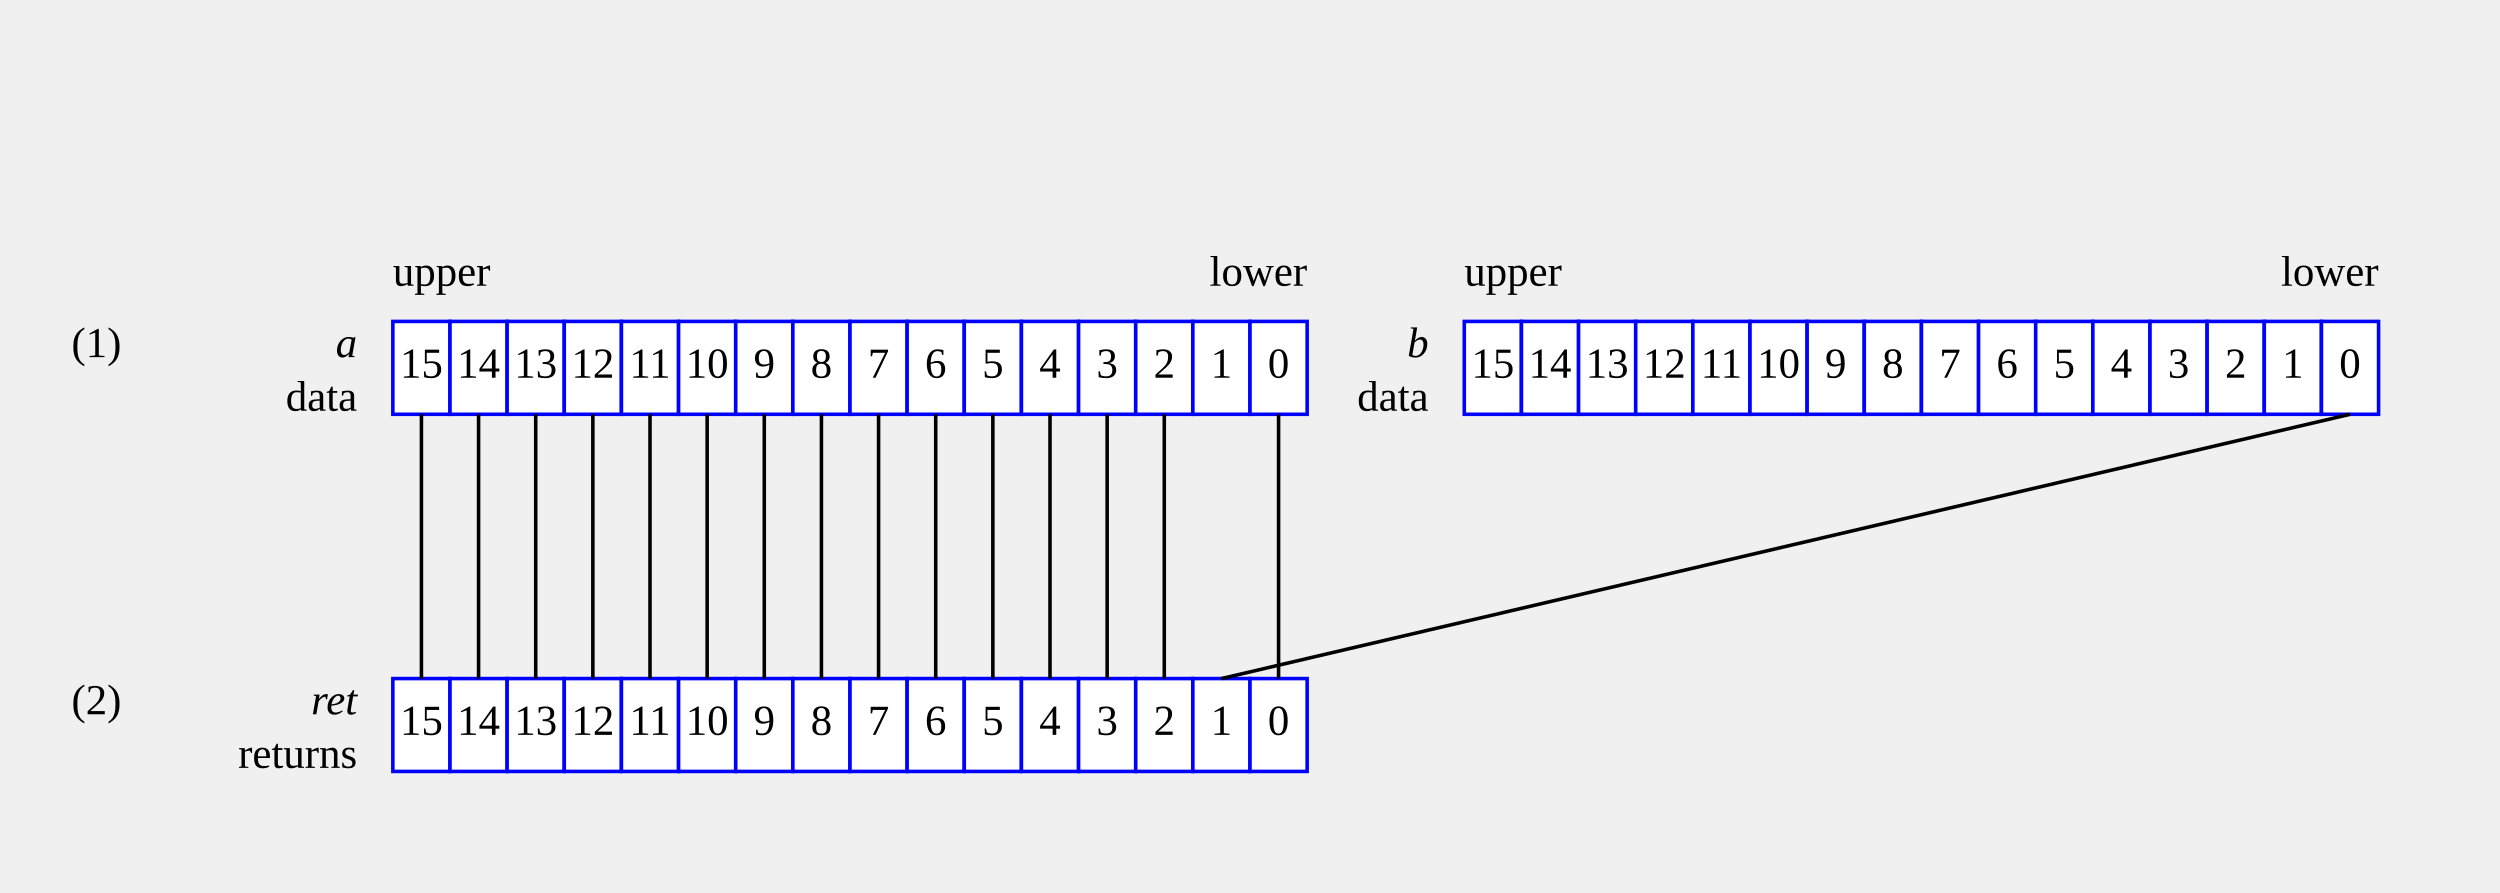
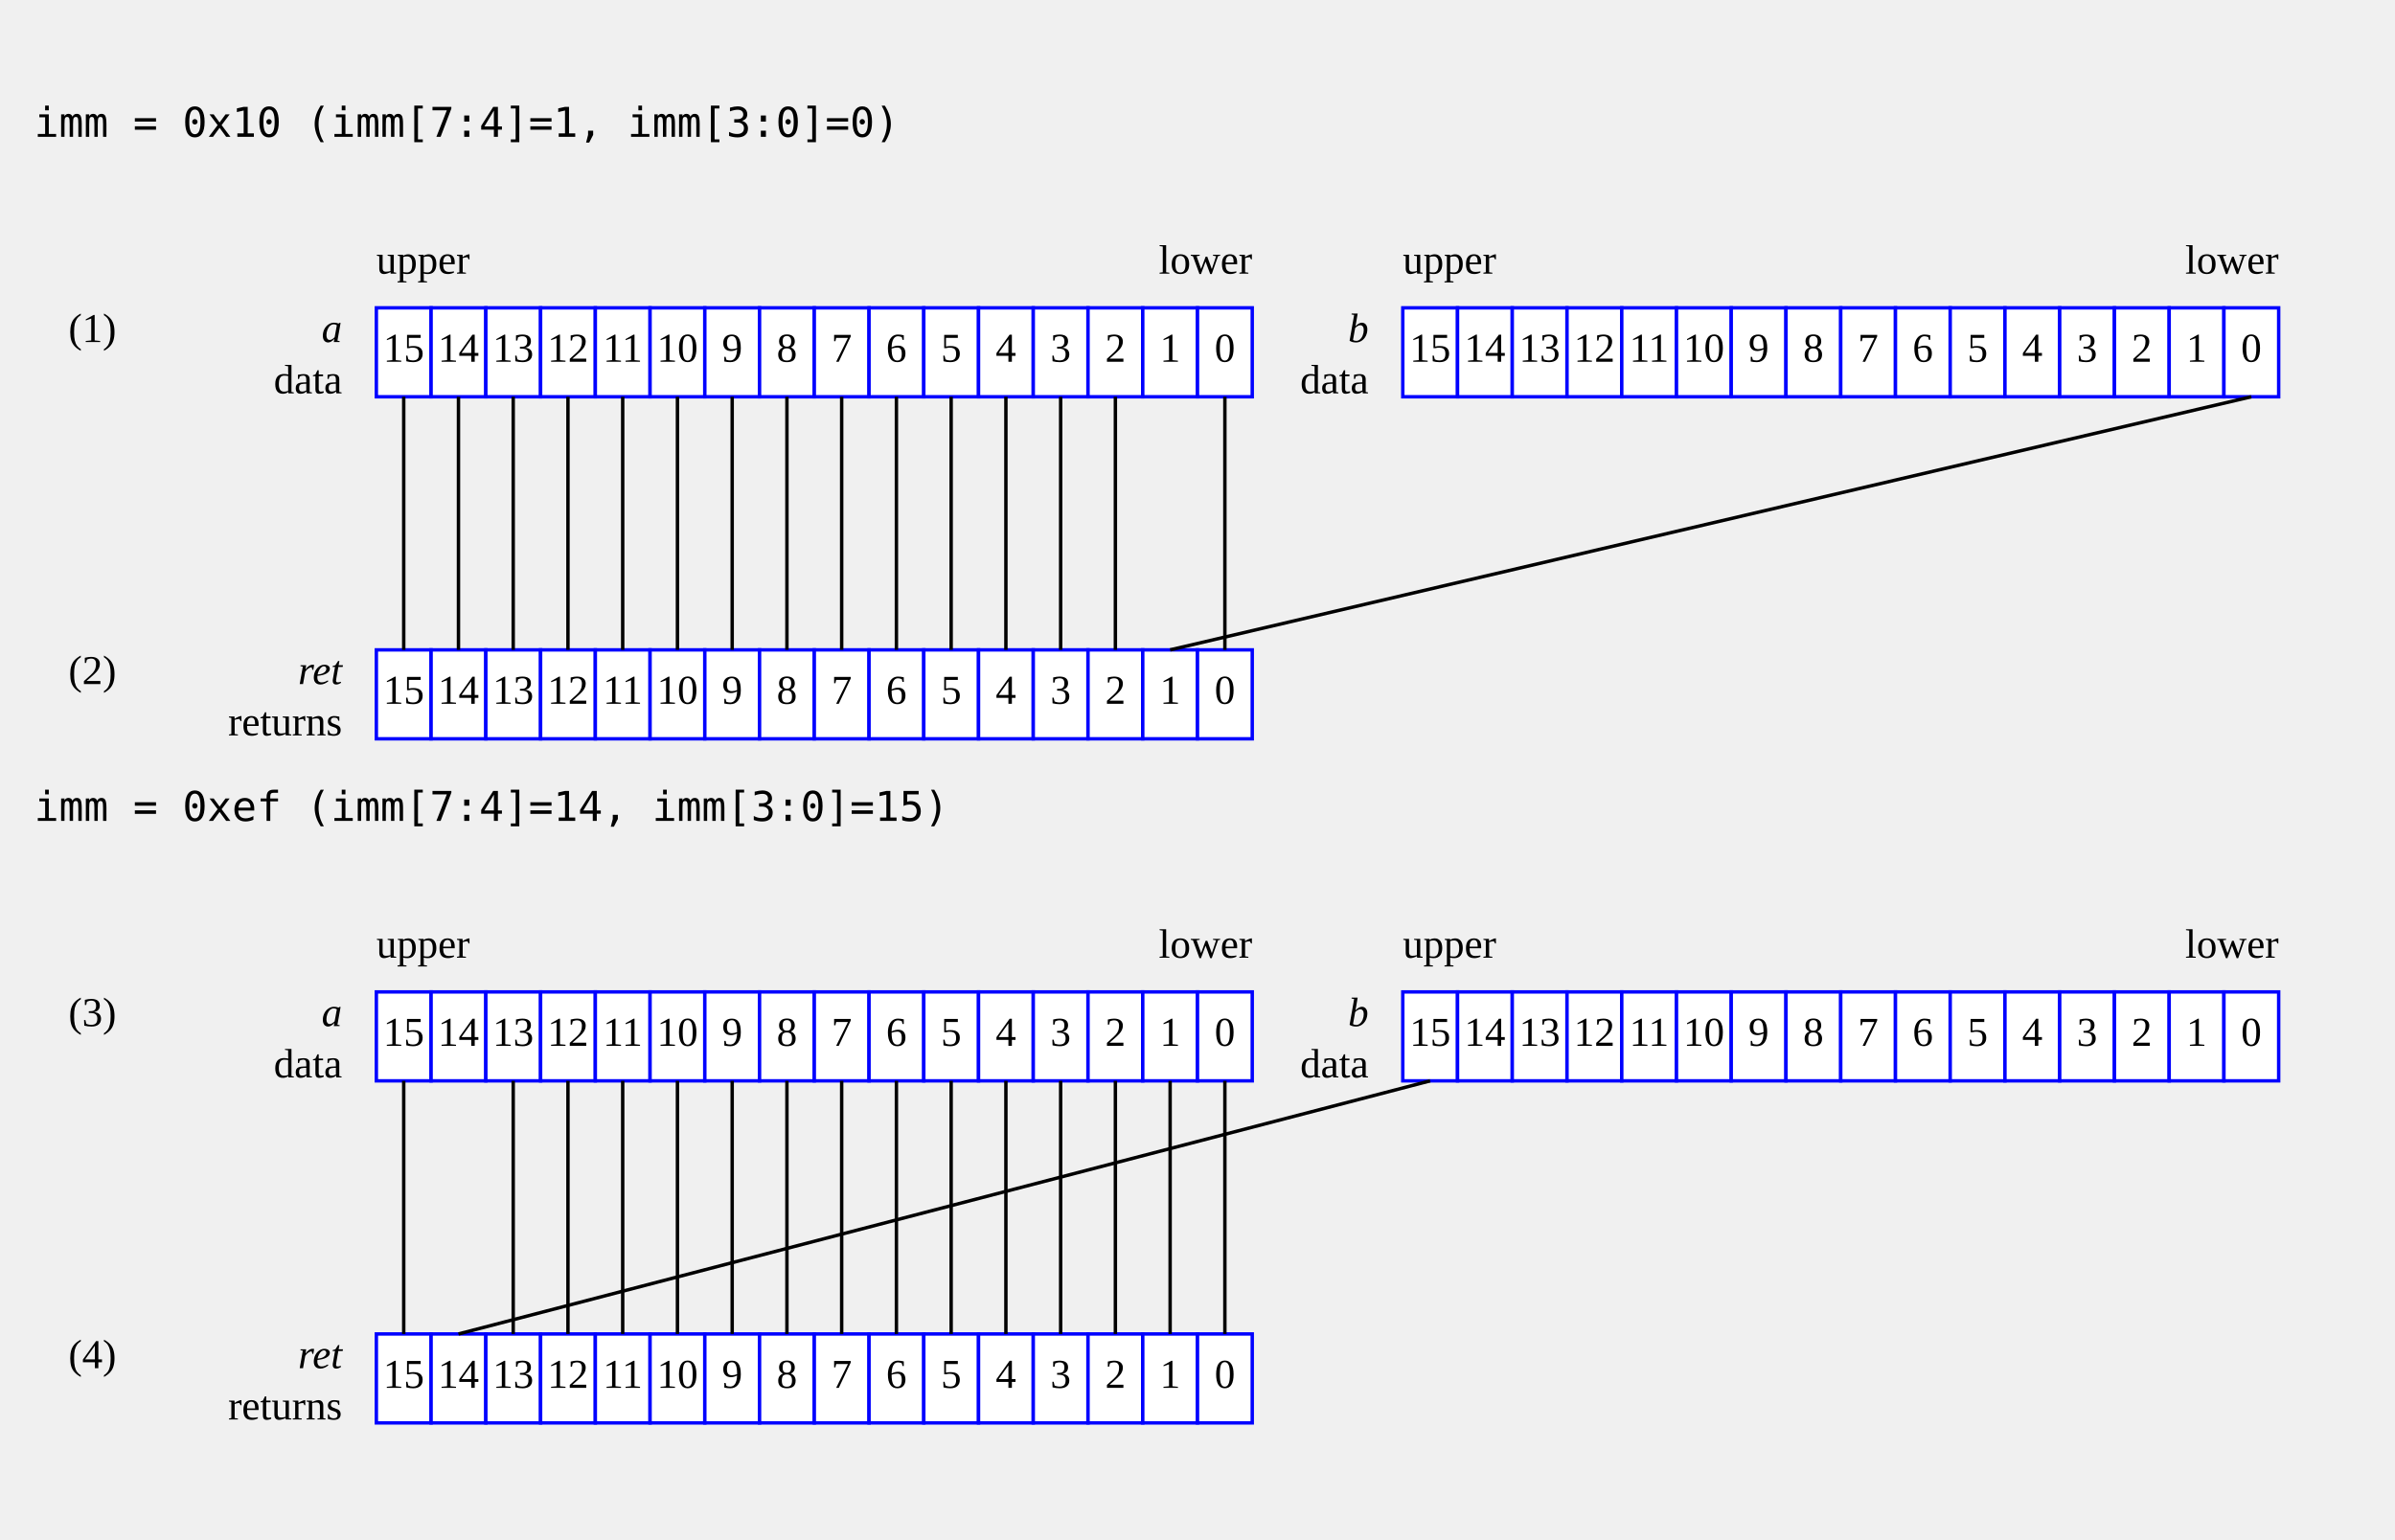
- <svg xmlns="http://www.w3.org/2000/svg" version="1.1" width="700" height="250">
+ <svg xmlns="http://www.w3.org/2000/svg" version="1.1" width="700" height="450">
+   <text x="10" y="40" font-family="monospace">imm = 0x10 (imm[7:4]=1, imm[3:0]=0)</text>
  <text x="20" y="100">(1)</text>
  <text x="100" y="100" text-anchor="end" font-style="italic">a</text>
  <text x="100" y="115" text-anchor="end">data</text>
  <rect x="110" y="90" width="16" height="26" fill="white" stroke="blue" />
  <text x="118" y="103" text-anchor="middle" dominant-baseline="middle">15</text>
  <rect x="126" y="90" width="16" height="26" fill="white" stroke="blue" />
  <text x="134" y="103" text-anchor="middle" dominant-baseline="middle">14</text>
  <rect x="142" y="90" width="16" height="26" fill="white" stroke="blue" />
  <text x="150" y="103" text-anchor="middle" dominant-baseline="middle">13</text>
  <rect x="158" y="90" width="16" height="26" fill="white" stroke="blue" />
  <text x="166" y="103" text-anchor="middle" dominant-baseline="middle">12</text>
  <rect x="174" y="90" width="16" height="26" fill="white" stroke="blue" />
  <text x="182" y="103" text-anchor="middle" dominant-baseline="middle">11</text>
  <rect x="190" y="90" width="16" height="26" fill="white" stroke="blue" />
  <text x="198" y="103" text-anchor="middle" dominant-baseline="middle">10</text>
  <rect x="206" y="90" width="16" height="26" fill="white" stroke="blue" />
  <text x="214" y="103" text-anchor="middle" dominant-baseline="middle">9</text>
  <rect x="222" y="90" width="16" height="26" fill="white" stroke="blue" />
  <text x="230" y="103" text-anchor="middle" dominant-baseline="middle">8</text>
  <rect x="238" y="90" width="16" height="26" fill="white" stroke="blue" />
  <text x="246" y="103" text-anchor="middle" dominant-baseline="middle">7</text>
  <rect x="254" y="90" width="16" height="26" fill="white" stroke="blue" />
  <text x="262" y="103" text-anchor="middle" dominant-baseline="middle">6</text>
  <rect x="270" y="90" width="16" height="26" fill="white" stroke="blue" />
  <text x="278" y="103" text-anchor="middle" dominant-baseline="middle">5</text>
  <rect x="286" y="90" width="16" height="26" fill="white" stroke="blue" />
  <text x="294" y="103" text-anchor="middle" dominant-baseline="middle">4</text>
  <rect x="302" y="90" width="16" height="26" fill="white" stroke="blue" />
  <text x="310" y="103" text-anchor="middle" dominant-baseline="middle">3</text>
  <rect x="318" y="90" width="16" height="26" fill="white" stroke="blue" />
  <text x="326" y="103" text-anchor="middle" dominant-baseline="middle">2</text>
  <rect x="334" y="90" width="16" height="26" fill="white" stroke="blue" />
  <text x="342" y="103" text-anchor="middle" dominant-baseline="middle">1</text>
  <rect x="350" y="90" width="16" height="26" fill="white" stroke="blue" />
  <text x="358" y="103" text-anchor="middle" dominant-baseline="middle">0</text>
  <text x="110" y="80" text-anchor="begin">upper</text>
  <text x="366" y="80" text-anchor="end">lower</text>
  <text x="400" y="100" text-anchor="end" font-style="italic">b</text>
  <text x="400" y="115" text-anchor="end">data</text>
  <rect x="410" y="90" width="16" height="26" fill="white" stroke="blue" />
  <text x="418" y="103" text-anchor="middle" dominant-baseline="middle">15</text>
  <rect x="426" y="90" width="16" height="26" fill="white" stroke="blue" />
  <text x="434" y="103" text-anchor="middle" dominant-baseline="middle">14</text>
  <rect x="442" y="90" width="16" height="26" fill="white" stroke="blue" />
  <text x="450" y="103" text-anchor="middle" dominant-baseline="middle">13</text>
  <rect x="458" y="90" width="16" height="26" fill="white" stroke="blue" />
  <text x="466" y="103" text-anchor="middle" dominant-baseline="middle">12</text>
  <rect x="474" y="90" width="16" height="26" fill="white" stroke="blue" />
  <text x="482" y="103" text-anchor="middle" dominant-baseline="middle">11</text>
  <rect x="490" y="90" width="16" height="26" fill="white" stroke="blue" />
  <text x="498" y="103" text-anchor="middle" dominant-baseline="middle">10</text>
  <rect x="506" y="90" width="16" height="26" fill="white" stroke="blue" />
  <text x="514" y="103" text-anchor="middle" dominant-baseline="middle">9</text>
  <rect x="522" y="90" width="16" height="26" fill="white" stroke="blue" />
  <text x="530" y="103" text-anchor="middle" dominant-baseline="middle">8</text>
  <rect x="538" y="90" width="16" height="26" fill="white" stroke="blue" />
  <text x="546" y="103" text-anchor="middle" dominant-baseline="middle">7</text>
  <rect x="554" y="90" width="16" height="26" fill="white" stroke="blue" />
  <text x="562" y="103" text-anchor="middle" dominant-baseline="middle">6</text>
  <rect x="570" y="90" width="16" height="26" fill="white" stroke="blue" />
  <text x="578" y="103" text-anchor="middle" dominant-baseline="middle">5</text>
  <rect x="586" y="90" width="16" height="26" fill="white" stroke="blue" />
  <text x="594" y="103" text-anchor="middle" dominant-baseline="middle">4</text>
  <rect x="602" y="90" width="16" height="26" fill="white" stroke="blue" />
  <text x="610" y="103" text-anchor="middle" dominant-baseline="middle">3</text>
  <rect x="618" y="90" width="16" height="26" fill="white" stroke="blue" />
  <text x="626" y="103" text-anchor="middle" dominant-baseline="middle">2</text>
  <rect x="634" y="90" width="16" height="26" fill="white" stroke="blue" />
  <text x="642" y="103" text-anchor="middle" dominant-baseline="middle">1</text>
  <rect x="650" y="90" width="16" height="26" fill="white" stroke="blue" />
  <text x="658" y="103" text-anchor="middle" dominant-baseline="middle">0</text>
  <text x="410" y="80" text-anchor="begin">upper</text>
  <text x="666" y="80" text-anchor="end">lower</text>
  <text x="20" y="200">(2)</text>
  <text x="100" y="200" text-anchor="end" font-style="italic">ret</text>
  <text x="100" y="215" text-anchor="end">returns</text>
  <rect x="110" y="190" width="16" height="26" fill="white" stroke="blue" />
  <text x="118" y="203" text-anchor="middle" dominant-baseline="middle">15</text>
  <rect x="126" y="190" width="16" height="26" fill="white" stroke="blue" />
  <text x="134" y="203" text-anchor="middle" dominant-baseline="middle">14</text>
  <rect x="142" y="190" width="16" height="26" fill="white" stroke="blue" />
  <text x="150" y="203" text-anchor="middle" dominant-baseline="middle">13</text>
  <rect x="158" y="190" width="16" height="26" fill="white" stroke="blue" />
  <text x="166" y="203" text-anchor="middle" dominant-baseline="middle">12</text>
  <rect x="174" y="190" width="16" height="26" fill="white" stroke="blue" />
  <text x="182" y="203" text-anchor="middle" dominant-baseline="middle">11</text>
  <rect x="190" y="190" width="16" height="26" fill="white" stroke="blue" />
  <text x="198" y="203" text-anchor="middle" dominant-baseline="middle">10</text>
  <rect x="206" y="190" width="16" height="26" fill="white" stroke="blue" />
  <text x="214" y="203" text-anchor="middle" dominant-baseline="middle">9</text>
  <rect x="222" y="190" width="16" height="26" fill="white" stroke="blue" />
  <text x="230" y="203" text-anchor="middle" dominant-baseline="middle">8</text>
  <rect x="238" y="190" width="16" height="26" fill="white" stroke="blue" />
  <text x="246" y="203" text-anchor="middle" dominant-baseline="middle">7</text>
  <rect x="254" y="190" width="16" height="26" fill="white" stroke="blue" />
  <text x="262" y="203" text-anchor="middle" dominant-baseline="middle">6</text>
  <rect x="270" y="190" width="16" height="26" fill="white" stroke="blue" />
  <text x="278" y="203" text-anchor="middle" dominant-baseline="middle">5</text>
  <rect x="286" y="190" width="16" height="26" fill="white" stroke="blue" />
  <text x="294" y="203" text-anchor="middle" dominant-baseline="middle">4</text>
  <rect x="302" y="190" width="16" height="26" fill="white" stroke="blue" />
  <text x="310" y="203" text-anchor="middle" dominant-baseline="middle">3</text>
  <rect x="318" y="190" width="16" height="26" fill="white" stroke="blue" />
  <text x="326" y="203" text-anchor="middle" dominant-baseline="middle">2</text>
  <rect x="334" y="190" width="16" height="26" fill="white" stroke="blue" />
  <text x="342" y="203" text-anchor="middle" dominant-baseline="middle">1</text>
  <rect x="350" y="190" width="16" height="26" fill="white" stroke="blue" />
  <text x="358" y="203" text-anchor="middle" dominant-baseline="middle">0</text>
  <line x1="358" y1="116" x2="358" y2="190" stroke="black" />
  <line x1="326" y1="116" x2="326" y2="190" stroke="black" />
  <line x1="310" y1="116" x2="310" y2="190" stroke="black" />
  <line x1="294" y1="116" x2="294" y2="190" stroke="black" />
  <line x1="278" y1="116" x2="278" y2="190" stroke="black" />
  <line x1="262" y1="116" x2="262" y2="190" stroke="black" />
  <line x1="246" y1="116" x2="246" y2="190" stroke="black" />
  <line x1="230" y1="116" x2="230" y2="190" stroke="black" />
  <line x1="214" y1="116" x2="214" y2="190" stroke="black" />
  <line x1="198" y1="116" x2="198" y2="190" stroke="black" />
  <line x1="182" y1="116" x2="182" y2="190" stroke="black" />
  <line x1="166" y1="116" x2="166" y2="190" stroke="black" />
  <line x1="150" y1="116" x2="150" y2="190" stroke="black" />
  <line x1="134" y1="116" x2="134" y2="190" stroke="black" />
  <line x1="118" y1="116" x2="118" y2="190" stroke="black" />
  <line x1="658" y1="116" x2="342" y2="190" stroke="black" />
+   <text x="10" y="240" font-family="monospace">imm = 0xef (imm[7:4]=14, imm[3:0]=15)</text>
+   <text x="20" y="300">(3)</text>
+   <text x="100" y="300" text-anchor="end" font-style="italic">a</text>
+   <text x="100" y="315" text-anchor="end">data</text>
+   <rect x="110" y="290" width="16" height="26" fill="white" stroke="blue" />
+   <text x="118" y="303" text-anchor="middle" dominant-baseline="middle">15</text>
+   <rect x="126" y="290" width="16" height="26" fill="white" stroke="blue" />
+   <text x="134" y="303" text-anchor="middle" dominant-baseline="middle">14</text>
+   <rect x="142" y="290" width="16" height="26" fill="white" stroke="blue" />
+   <text x="150" y="303" text-anchor="middle" dominant-baseline="middle">13</text>
+   <rect x="158" y="290" width="16" height="26" fill="white" stroke="blue" />
+   <text x="166" y="303" text-anchor="middle" dominant-baseline="middle">12</text>
+   <rect x="174" y="290" width="16" height="26" fill="white" stroke="blue" />
+   <text x="182" y="303" text-anchor="middle" dominant-baseline="middle">11</text>
+   <rect x="190" y="290" width="16" height="26" fill="white" stroke="blue" />
+   <text x="198" y="303" text-anchor="middle" dominant-baseline="middle">10</text>
+   <rect x="206" y="290" width="16" height="26" fill="white" stroke="blue" />
+   <text x="214" y="303" text-anchor="middle" dominant-baseline="middle">9</text>
+   <rect x="222" y="290" width="16" height="26" fill="white" stroke="blue" />
+   <text x="230" y="303" text-anchor="middle" dominant-baseline="middle">8</text>
+   <rect x="238" y="290" width="16" height="26" fill="white" stroke="blue" />
+   <text x="246" y="303" text-anchor="middle" dominant-baseline="middle">7</text>
+   <rect x="254" y="290" width="16" height="26" fill="white" stroke="blue" />
+   <text x="262" y="303" text-anchor="middle" dominant-baseline="middle">6</text>
+   <rect x="270" y="290" width="16" height="26" fill="white" stroke="blue" />
+   <text x="278" y="303" text-anchor="middle" dominant-baseline="middle">5</text>
+   <rect x="286" y="290" width="16" height="26" fill="white" stroke="blue" />
+   <text x="294" y="303" text-anchor="middle" dominant-baseline="middle">4</text>
+   <rect x="302" y="290" width="16" height="26" fill="white" stroke="blue" />
+   <text x="310" y="303" text-anchor="middle" dominant-baseline="middle">3</text>
+   <rect x="318" y="290" width="16" height="26" fill="white" stroke="blue" />
+   <text x="326" y="303" text-anchor="middle" dominant-baseline="middle">2</text>
+   <rect x="334" y="290" width="16" height="26" fill="white" stroke="blue" />
+   <text x="342" y="303" text-anchor="middle" dominant-baseline="middle">1</text>
+   <rect x="350" y="290" width="16" height="26" fill="white" stroke="blue" />
+   <text x="358" y="303" text-anchor="middle" dominant-baseline="middle">0</text>
+   <text x="110" y="280" text-anchor="begin">upper</text>
+   <text x="366" y="280" text-anchor="end">lower</text>
+   <text x="400" y="300" text-anchor="end" font-style="italic">b</text>
+   <text x="400" y="315" text-anchor="end">data</text>
+   <rect x="410" y="290" width="16" height="26" fill="white" stroke="blue" />
+   <text x="418" y="303" text-anchor="middle" dominant-baseline="middle">15</text>
+   <rect x="426" y="290" width="16" height="26" fill="white" stroke="blue" />
+   <text x="434" y="303" text-anchor="middle" dominant-baseline="middle">14</text>
+   <rect x="442" y="290" width="16" height="26" fill="white" stroke="blue" />
+   <text x="450" y="303" text-anchor="middle" dominant-baseline="middle">13</text>
+   <rect x="458" y="290" width="16" height="26" fill="white" stroke="blue" />
+   <text x="466" y="303" text-anchor="middle" dominant-baseline="middle">12</text>
+   <rect x="474" y="290" width="16" height="26" fill="white" stroke="blue" />
+   <text x="482" y="303" text-anchor="middle" dominant-baseline="middle">11</text>
+   <rect x="490" y="290" width="16" height="26" fill="white" stroke="blue" />
+   <text x="498" y="303" text-anchor="middle" dominant-baseline="middle">10</text>
+   <rect x="506" y="290" width="16" height="26" fill="white" stroke="blue" />
+   <text x="514" y="303" text-anchor="middle" dominant-baseline="middle">9</text>
+   <rect x="522" y="290" width="16" height="26" fill="white" stroke="blue" />
+   <text x="530" y="303" text-anchor="middle" dominant-baseline="middle">8</text>
+   <rect x="538" y="290" width="16" height="26" fill="white" stroke="blue" />
+   <text x="546" y="303" text-anchor="middle" dominant-baseline="middle">7</text>
+   <rect x="554" y="290" width="16" height="26" fill="white" stroke="blue" />
+   <text x="562" y="303" text-anchor="middle" dominant-baseline="middle">6</text>
+   <rect x="570" y="290" width="16" height="26" fill="white" stroke="blue" />
+   <text x="578" y="303" text-anchor="middle" dominant-baseline="middle">5</text>
+   <rect x="586" y="290" width="16" height="26" fill="white" stroke="blue" />
+   <text x="594" y="303" text-anchor="middle" dominant-baseline="middle">4</text>
+   <rect x="602" y="290" width="16" height="26" fill="white" stroke="blue" />
+   <text x="610" y="303" text-anchor="middle" dominant-baseline="middle">3</text>
+   <rect x="618" y="290" width="16" height="26" fill="white" stroke="blue" />
+   <text x="626" y="303" text-anchor="middle" dominant-baseline="middle">2</text>
+   <rect x="634" y="290" width="16" height="26" fill="white" stroke="blue" />
+   <text x="642" y="303" text-anchor="middle" dominant-baseline="middle">1</text>
+   <rect x="650" y="290" width="16" height="26" fill="white" stroke="blue" />
+   <text x="658" y="303" text-anchor="middle" dominant-baseline="middle">0</text>
+   <text x="410" y="280" text-anchor="begin">upper</text>
+   <text x="666" y="280" text-anchor="end">lower</text>
+   <text x="20" y="400">(4)</text>
+   <text x="100" y="400" text-anchor="end" font-style="italic">ret</text>
+   <text x="100" y="415" text-anchor="end">returns</text>
+   <rect x="110" y="390" width="16" height="26" fill="white" stroke="blue" />
+   <text x="118" y="403" text-anchor="middle" dominant-baseline="middle">15</text>
+   <rect x="126" y="390" width="16" height="26" fill="white" stroke="blue" />
+   <text x="134" y="403" text-anchor="middle" dominant-baseline="middle">14</text>
+   <rect x="142" y="390" width="16" height="26" fill="white" stroke="blue" />
+   <text x="150" y="403" text-anchor="middle" dominant-baseline="middle">13</text>
+   <rect x="158" y="390" width="16" height="26" fill="white" stroke="blue" />
+   <text x="166" y="403" text-anchor="middle" dominant-baseline="middle">12</text>
+   <rect x="174" y="390" width="16" height="26" fill="white" stroke="blue" />
+   <text x="182" y="403" text-anchor="middle" dominant-baseline="middle">11</text>
+   <rect x="190" y="390" width="16" height="26" fill="white" stroke="blue" />
+   <text x="198" y="403" text-anchor="middle" dominant-baseline="middle">10</text>
+   <rect x="206" y="390" width="16" height="26" fill="white" stroke="blue" />
+   <text x="214" y="403" text-anchor="middle" dominant-baseline="middle">9</text>
+   <rect x="222" y="390" width="16" height="26" fill="white" stroke="blue" />
+   <text x="230" y="403" text-anchor="middle" dominant-baseline="middle">8</text>
+   <rect x="238" y="390" width="16" height="26" fill="white" stroke="blue" />
+   <text x="246" y="403" text-anchor="middle" dominant-baseline="middle">7</text>
+   <rect x="254" y="390" width="16" height="26" fill="white" stroke="blue" />
+   <text x="262" y="403" text-anchor="middle" dominant-baseline="middle">6</text>
+   <rect x="270" y="390" width="16" height="26" fill="white" stroke="blue" />
+   <text x="278" y="403" text-anchor="middle" dominant-baseline="middle">5</text>
+   <rect x="286" y="390" width="16" height="26" fill="white" stroke="blue" />
+   <text x="294" y="403" text-anchor="middle" dominant-baseline="middle">4</text>
+   <rect x="302" y="390" width="16" height="26" fill="white" stroke="blue" />
+   <text x="310" y="403" text-anchor="middle" dominant-baseline="middle">3</text>
+   <rect x="318" y="390" width="16" height="26" fill="white" stroke="blue" />
+   <text x="326" y="403" text-anchor="middle" dominant-baseline="middle">2</text>
+   <rect x="334" y="390" width="16" height="26" fill="white" stroke="blue" />
+   <text x="342" y="403" text-anchor="middle" dominant-baseline="middle">1</text>
+   <rect x="350" y="390" width="16" height="26" fill="white" stroke="blue" />
+   <text x="358" y="403" text-anchor="middle" dominant-baseline="middle">0</text>
+   <line x1="358" y1="316" x2="358" y2="390" stroke="black" />
+   <line x1="342" y1="316" x2="342" y2="390" stroke="black" />
+   <line x1="326" y1="316" x2="326" y2="390" stroke="black" />
+   <line x1="310" y1="316" x2="310" y2="390" stroke="black" />
+   <line x1="294" y1="316" x2="294" y2="390" stroke="black" />
+   <line x1="278" y1="316" x2="278" y2="390" stroke="black" />
+   <line x1="262" y1="316" x2="262" y2="390" stroke="black" />
+   <line x1="246" y1="316" x2="246" y2="390" stroke="black" />
+   <line x1="230" y1="316" x2="230" y2="390" stroke="black" />
+   <line x1="214" y1="316" x2="214" y2="390" stroke="black" />
+   <line x1="198" y1="316" x2="198" y2="390" stroke="black" />
+   <line x1="182" y1="316" x2="182" y2="390" stroke="black" />
+   <line x1="166" y1="316" x2="166" y2="390" stroke="black" />
+   <line x1="150" y1="316" x2="150" y2="390" stroke="black" />
+   <line x1="118" y1="316" x2="118" y2="390" stroke="black" />
+   <line x1="418" y1="316" x2="134" y2="390" stroke="black" />
</svg>
